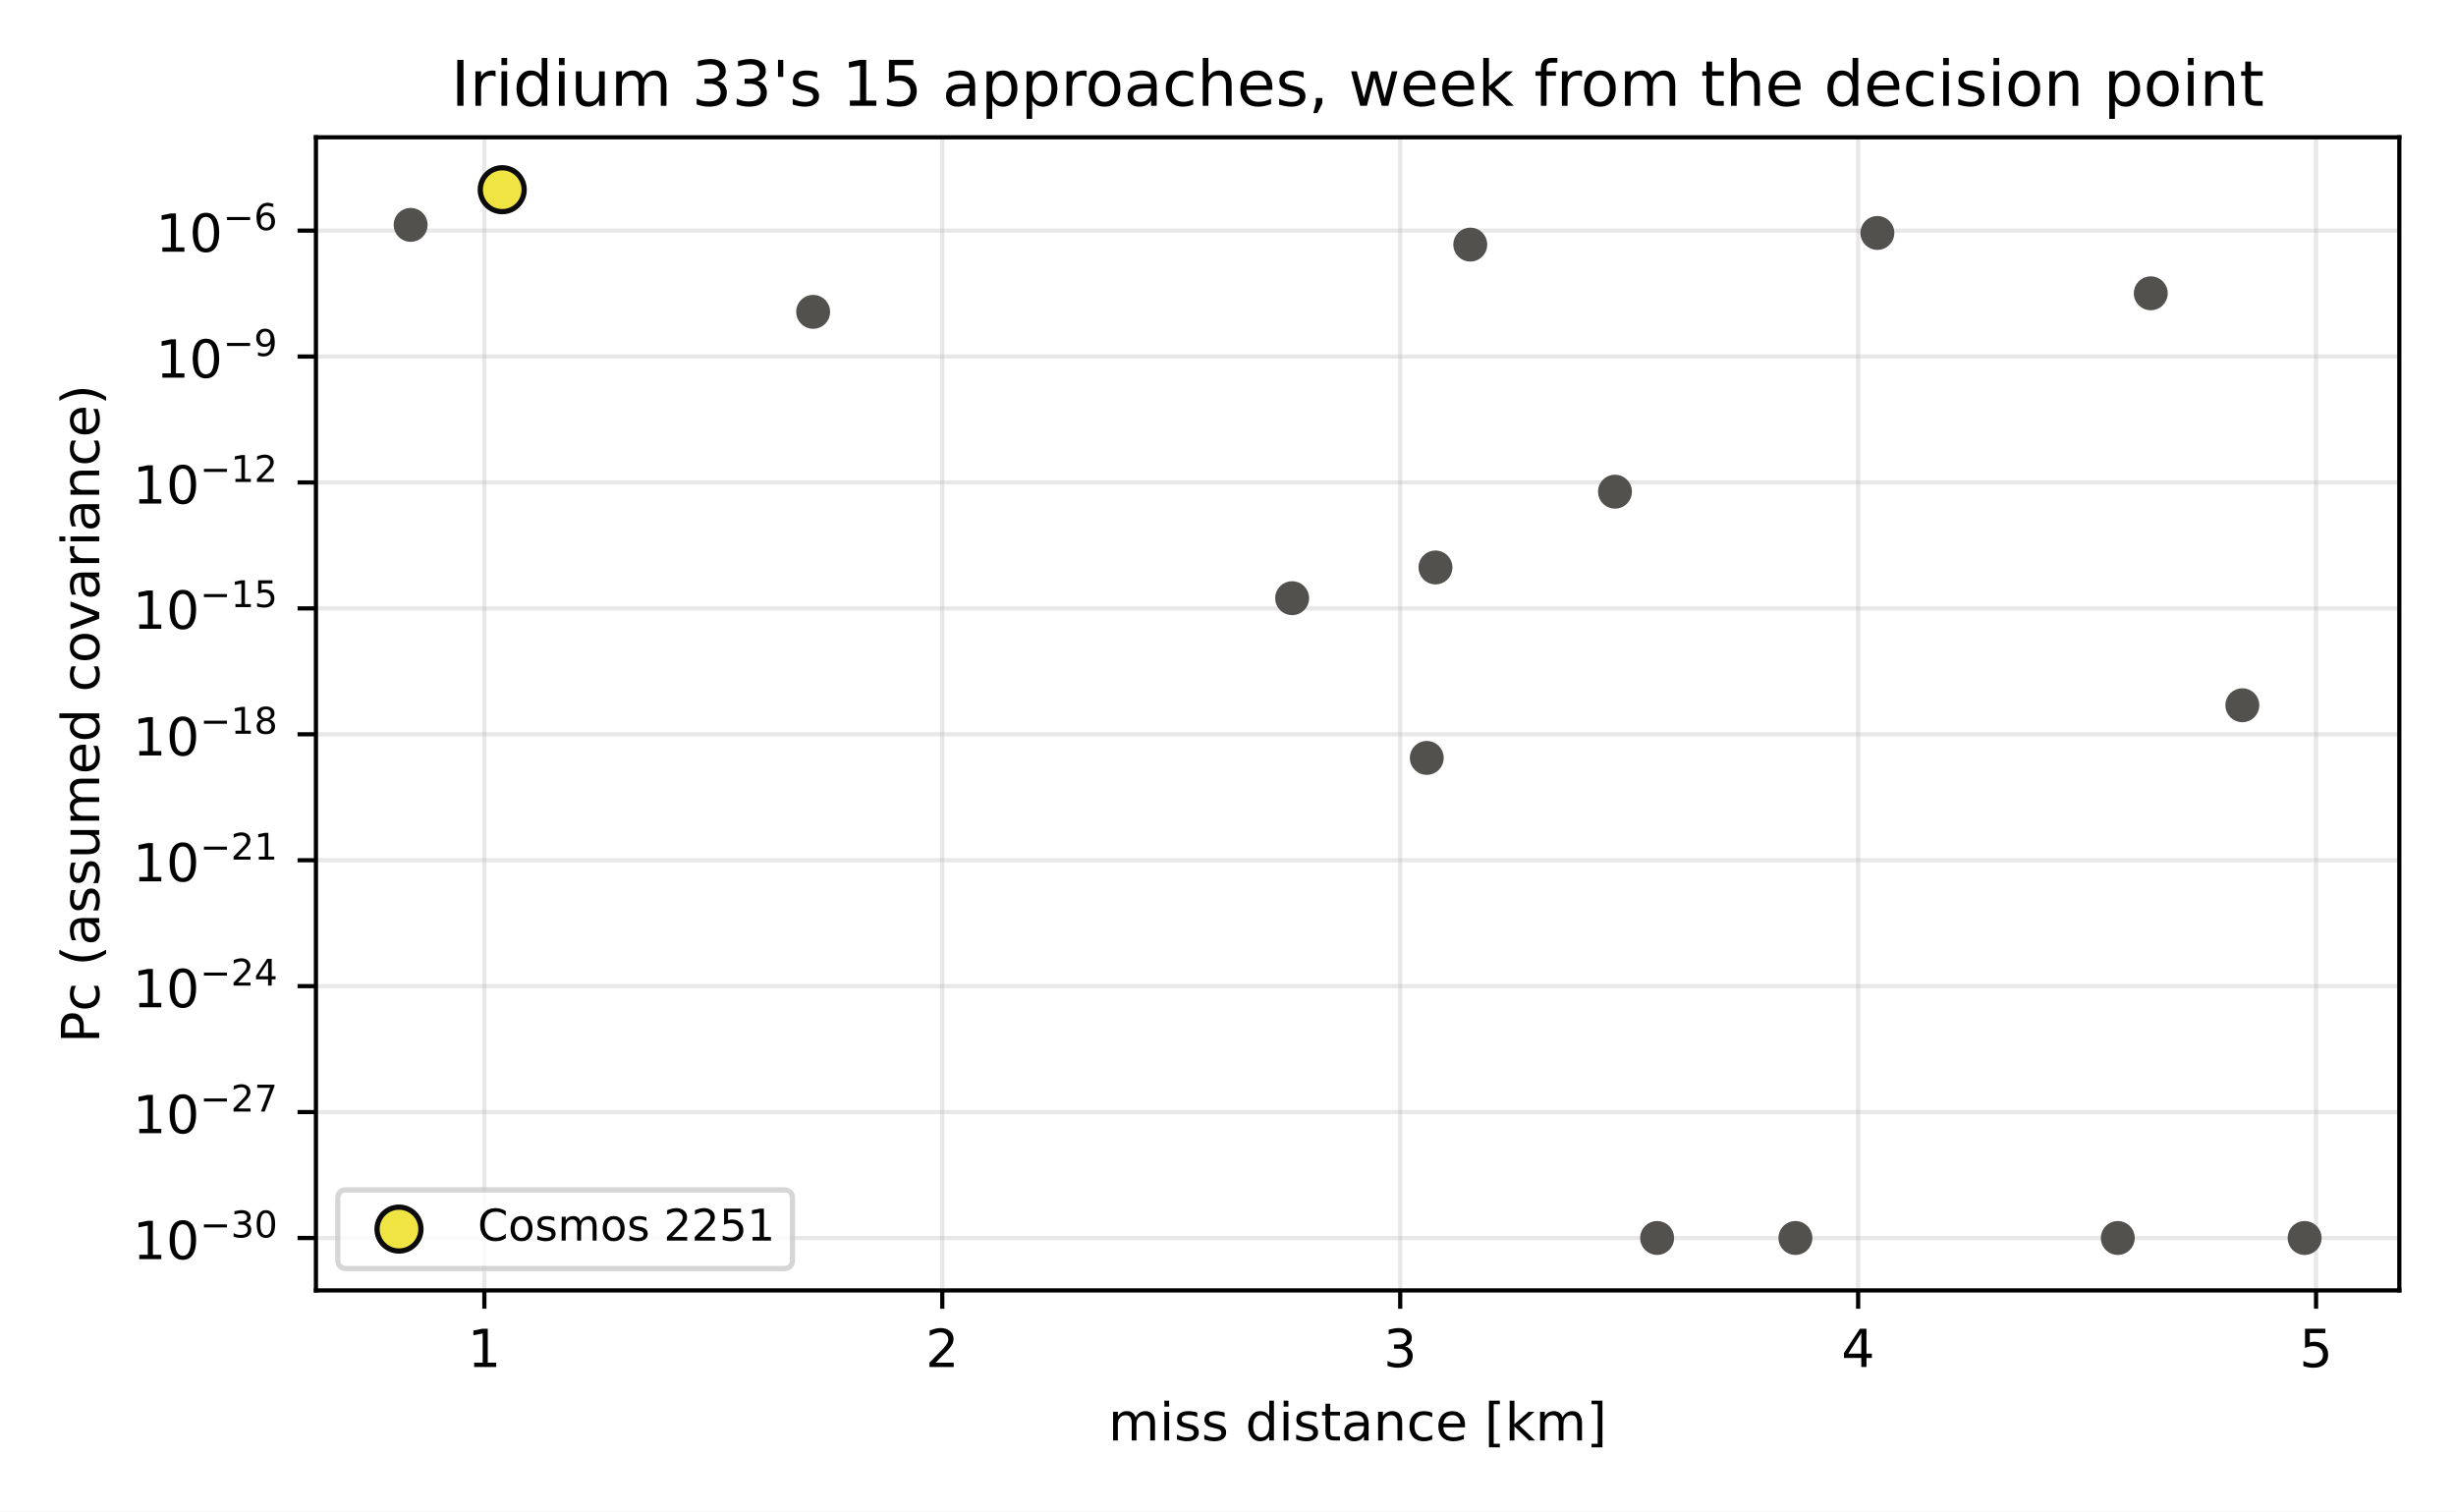
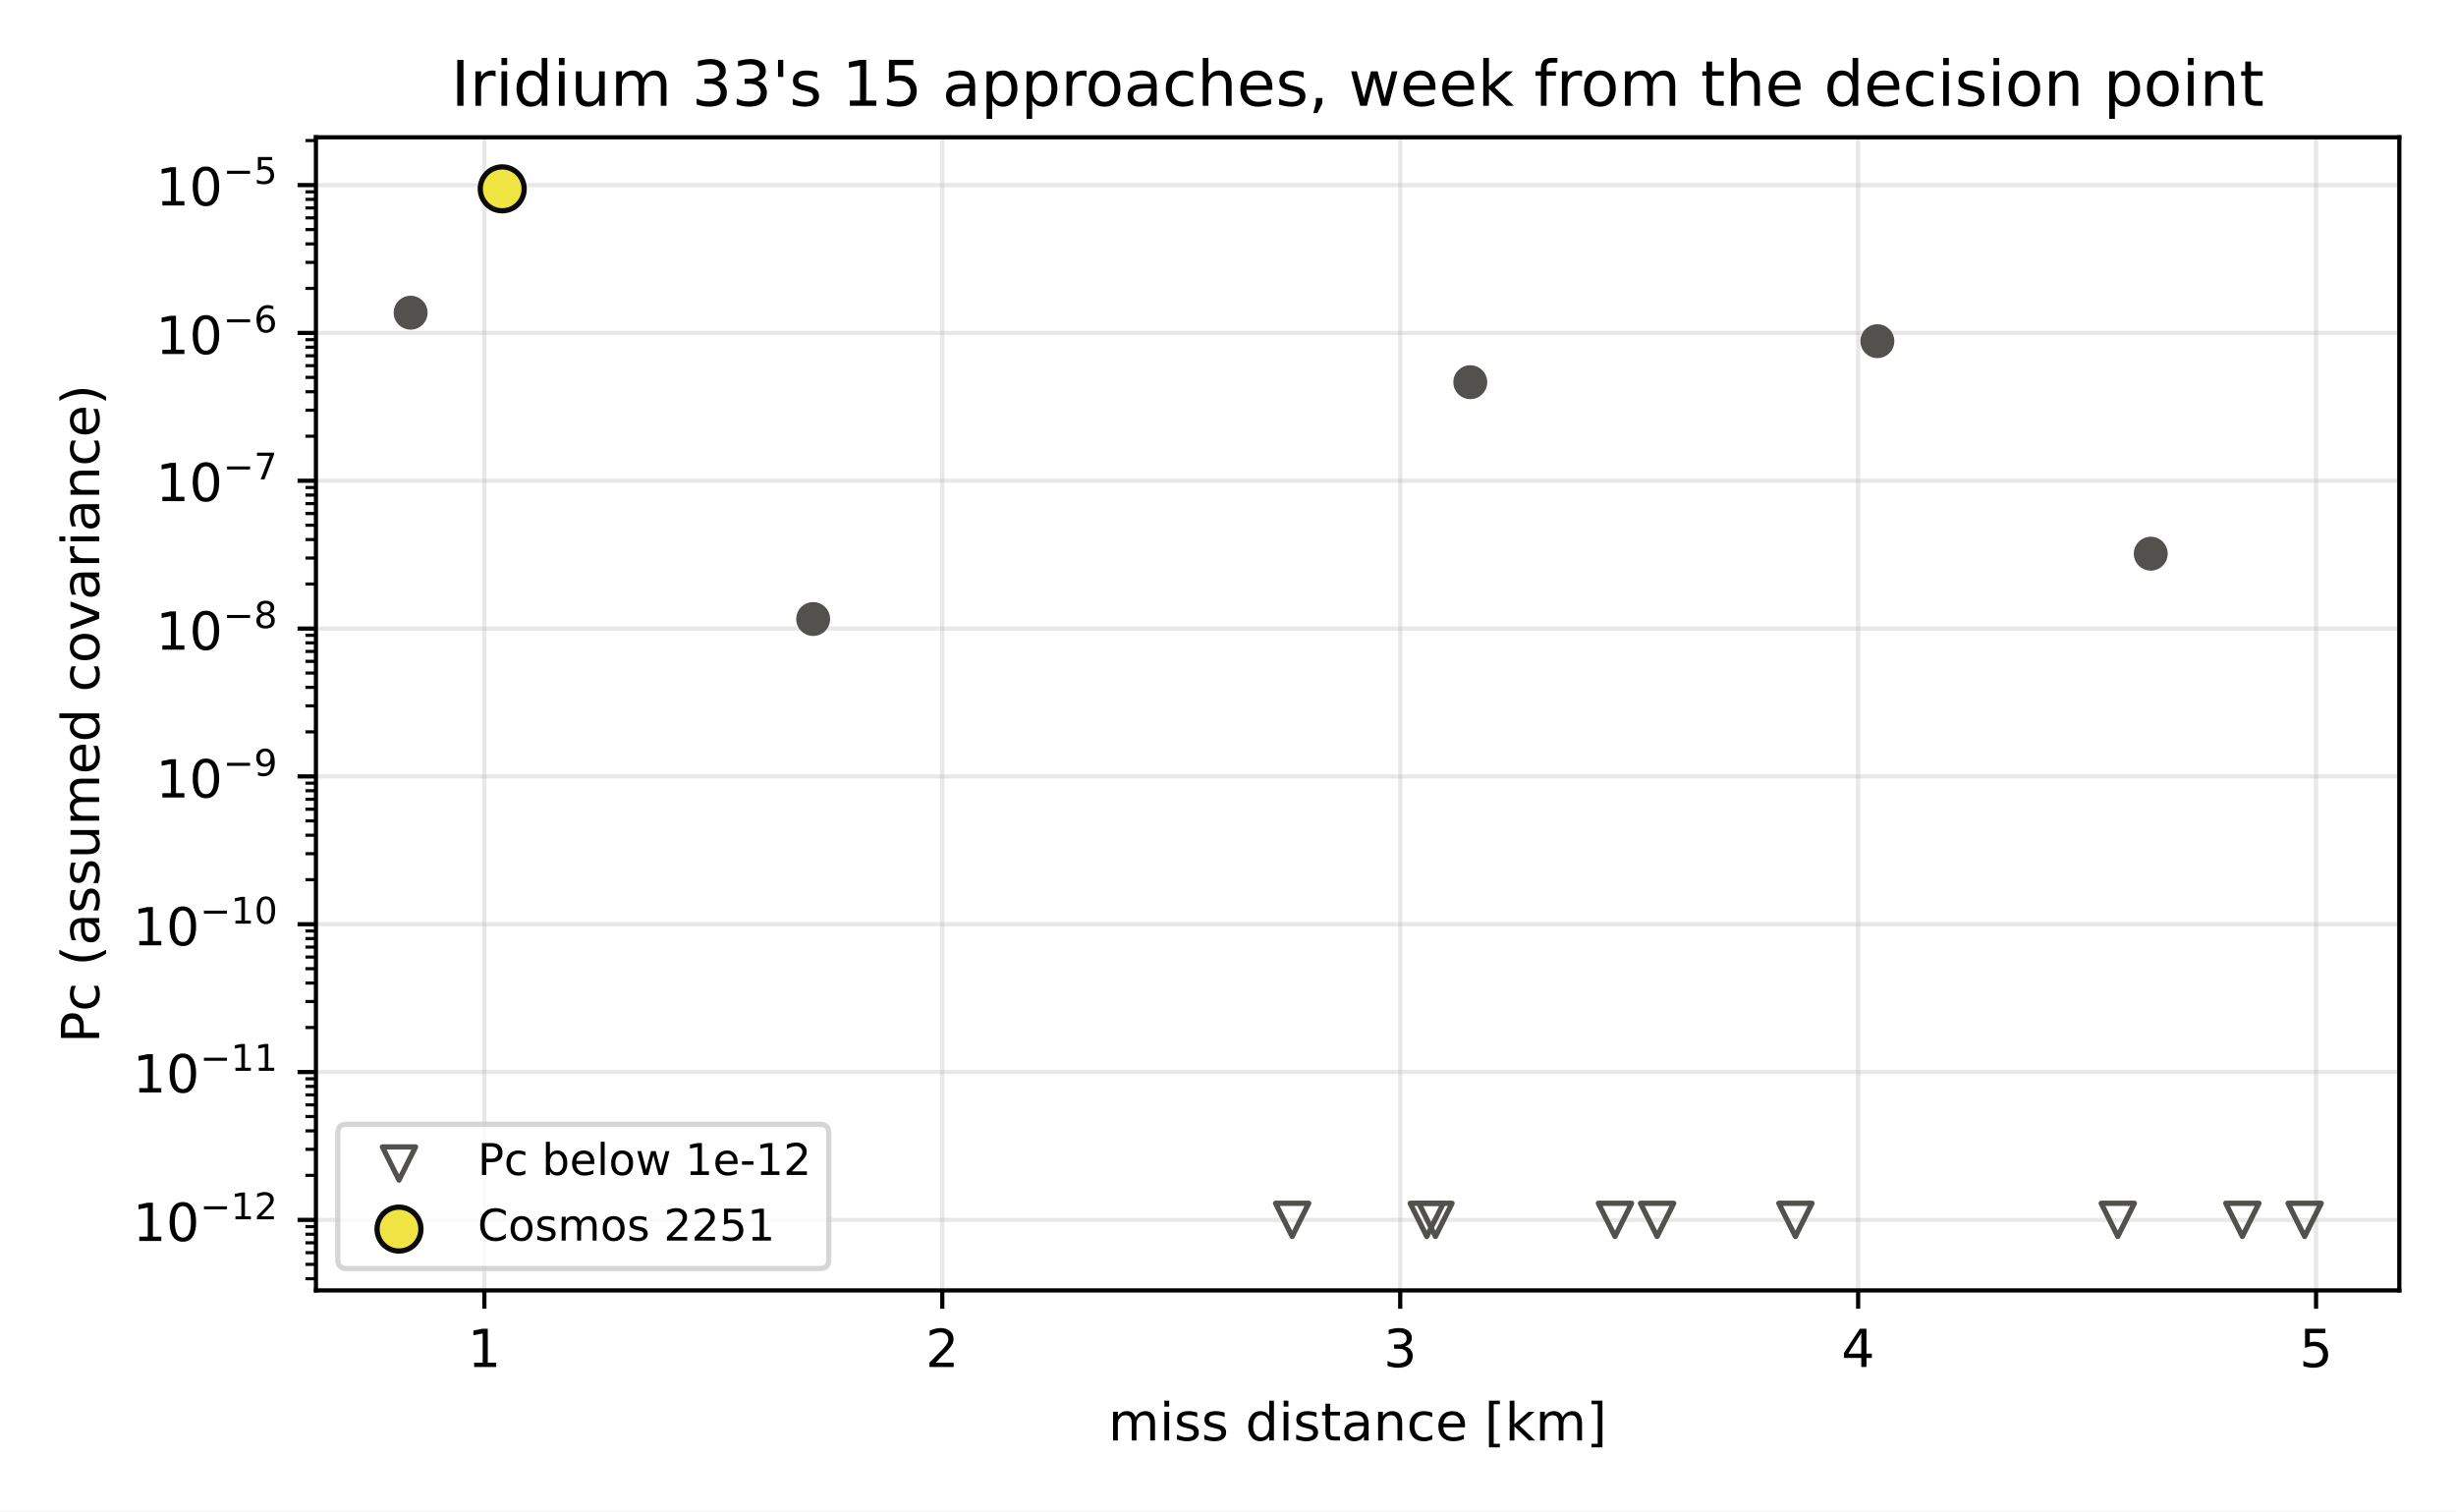
<svg xmlns="http://www.w3.org/2000/svg" xmlns:xlink="http://www.w3.org/1999/xlink" width="468pt" height="288pt" viewBox="0 0 468 288" version="1.1">
  <defs>
    <style type="text/css">*{stroke-linejoin: round; stroke-linecap: butt}</style>
  </defs>
  <g id="figure_1">
    <g id="patch_1">
      <path d="M 0 288  L 468 288  L 468 0  L 0 0  z " style="fill: #ffffff" />
    </g>
    <g id="axes_1">
      <g id="patch_2">
        <path d="M 60.202 245.878  L 457.2 245.878  L 457.2 26.16  L 60.202 26.16  z " style="fill: #ffffff" />
      </g>
      <g id="matplotlib.axis_1">
        <g id="xtick_1">
          <g id="line2d_1">
            <path d="M 92.297 245.878  L 92.297 26.16  " clip-path="url(#pacc70cb035)" style="fill: none; stroke: #b0b0b0; stroke-opacity: 0.3; stroke-width: 0.8; stroke-linecap: square" />
          </g>
          <g id="line2d_2">
            <defs>
              <path id="mb61244df8e" d="M 0 0  L 0 3.5  " style="stroke: #000000; stroke-width: 0.8" />
            </defs>
            <g>
              <use xlink:href="#mb61244df8e" x="92.297" y="245.878" style="stroke: #000000; stroke-width: 0.8" />
            </g>
          </g>
          <g id="text_1">
            <text style="font-size: 10px; font-family: 'DejaVu Sans', 'Bitstream Vera Sans', 'Computer Modern Sans Serif', 'Lucida Grande', 'Verdana', 'Geneva', 'Lucid', 'Arial', 'Helvetica', 'Avant Garde', sans-serif; text-anchor: middle" x="92.297" y="260.475" transform="rotate(-0 92.29654 260.4753)">1</text>
          </g>
        </g>
        <g id="xtick_2">
          <g id="line2d_3">
            <path d="M 179.556 245.878  L 179.556 26.16  " clip-path="url(#pacc70cb035)" style="fill: none; stroke: #b0b0b0; stroke-opacity: 0.3; stroke-width: 0.8; stroke-linecap: square" />
          </g>
          <g id="line2d_4">
            <g>
              <use xlink:href="#mb61244df8e" x="179.556" y="245.878" style="stroke: #000000; stroke-width: 0.8" />
            </g>
          </g>
          <g id="text_2">
            <text style="font-size: 10px; font-family: 'DejaVu Sans', 'Bitstream Vera Sans', 'Computer Modern Sans Serif', 'Lucida Grande', 'Verdana', 'Geneva', 'Lucid', 'Arial', 'Helvetica', 'Avant Garde', sans-serif; text-anchor: middle" x="179.556" y="260.475" transform="rotate(-0 179.5564 260.4753)">2</text>
          </g>
        </g>
        <g id="xtick_3">
          <g id="line2d_5">
            <path d="M 266.816 245.878  L 266.816 26.16  " clip-path="url(#pacc70cb035)" style="fill: none; stroke: #b0b0b0; stroke-opacity: 0.3; stroke-width: 0.8; stroke-linecap: square" />
          </g>
          <g id="line2d_6">
            <g>
              <use xlink:href="#mb61244df8e" x="266.816" y="245.878" style="stroke: #000000; stroke-width: 0.8" />
            </g>
          </g>
          <g id="text_3">
            <text style="font-size: 10px; font-family: 'DejaVu Sans', 'Bitstream Vera Sans', 'Computer Modern Sans Serif', 'Lucida Grande', 'Verdana', 'Geneva', 'Lucid', 'Arial', 'Helvetica', 'Avant Garde', sans-serif; text-anchor: middle" x="266.816" y="260.475" transform="rotate(-0 266.8163 260.4753)">3</text>
          </g>
        </g>
        <g id="xtick_4">
          <g id="line2d_7">
            <path d="M 354.076 245.878  L 354.076 26.16  " clip-path="url(#pacc70cb035)" style="fill: none; stroke: #b0b0b0; stroke-opacity: 0.3; stroke-width: 0.8; stroke-linecap: square" />
          </g>
          <g id="line2d_8">
            <g>
              <use xlink:href="#mb61244df8e" x="354.076" y="245.878" style="stroke: #000000; stroke-width: 0.8" />
            </g>
          </g>
          <g id="text_4">
            <text style="font-size: 10px; font-family: 'DejaVu Sans', 'Bitstream Vera Sans', 'Computer Modern Sans Serif', 'Lucida Grande', 'Verdana', 'Geneva', 'Lucid', 'Arial', 'Helvetica', 'Avant Garde', sans-serif; text-anchor: middle" x="354.076" y="260.475" transform="rotate(-0 354.0762 260.4753)">4</text>
          </g>
        </g>
        <g id="xtick_5">
          <g id="line2d_9">
            <path d="M 441.336 245.878  L 441.336 26.16  " clip-path="url(#pacc70cb035)" style="fill: none; stroke: #b0b0b0; stroke-opacity: 0.3; stroke-width: 0.8; stroke-linecap: square" />
          </g>
          <g id="line2d_10">
            <g>
              <use xlink:href="#mb61244df8e" x="441.336" y="245.878" style="stroke: #000000; stroke-width: 0.8" />
            </g>
          </g>
          <g id="text_5">
            <text style="font-size: 10px; font-family: 'DejaVu Sans', 'Bitstream Vera Sans', 'Computer Modern Sans Serif', 'Lucida Grande', 'Verdana', 'Geneva', 'Lucid', 'Arial', 'Helvetica', 'Avant Garde', sans-serif; text-anchor: middle" x="441.336" y="260.475" transform="rotate(-0 441.3361 260.4753)">5</text>
          </g>
        </g>
        <g id="text_6">
          <text style="font-size: 10px; font-family: 'DejaVu Sans', 'Bitstream Vera Sans', 'Computer Modern Sans Serif', 'Lucida Grande', 'Verdana', 'Geneva', 'Lucid', 'Arial', 'Helvetica', 'Avant Garde', sans-serif; text-anchor: middle" x="258.701" y="274.476" transform="rotate(-0 258.7012 274.4761)">miss distance [km]</text>
        </g>
      </g>
      <g id="matplotlib.axis_2">
        <g id="ytick_1">
          <g id="line2d_11">
-             <path d="M 60.202 235.89  L 457.2 235.89  " clip-path="url(#pacc70cb035)" style="fill: none; stroke: #b0b0b0; stroke-opacity: 0.3; stroke-width: 0.8; stroke-linecap: square" />
+             <path d="M 60.202 232.438  L 457.2 232.438  " clip-path="url(#pacc70cb035)" style="fill: none; stroke: #b0b0b0; stroke-opacity: 0.3; stroke-width: 0.8; stroke-linecap: square" />
          </g>
          <g id="line2d_12">
            <defs>
              <path id="m581bd21d73" d="M 0 0  L -3.5 0  " style="stroke: #000000; stroke-width: 0.8" />
            </defs>
            <g>
-               <use xlink:href="#m581bd21d73" x="60.202" y="235.89" style="stroke: #000000; stroke-width: 0.8" />
+               <use xlink:href="#m581bd21d73" x="60.202" y="232.438" style="stroke: #000000; stroke-width: 0.8" />
            </g>
          </g>
          <g id="text_7">
-             <g transform="translate(25.30234 240.5905)">
-               <text>
-                 <tspan x="0" y="-0.675" style="font-size: 10px; font-family: 'DejaVu Sans'">1</tspan>
-                 <tspan x="6.362" y="-0.675" style="font-size: 10px; font-family: 'DejaVu Sans'">0</tspan>
-                 <tspan x="12.82" y="-4.805" style="font-size: 7px; font-family: 'DejaVu Sans'">−</tspan>
-                 <tspan x="18.686" y="-4.805" style="font-size: 7px; font-family: 'DejaVu Sans'">3</tspan>
-                 <tspan x="23.139" y="-4.805" style="font-size: 7px; font-family: 'DejaVu Sans'">0</tspan>
-               </text>
-             </g>
-           </g>
-         </g>
-         <g id="ytick_2">
-           <g id="line2d_13">
-             <path d="M 60.202 211.897  L 457.2 211.897  " clip-path="url(#pacc70cb035)" style="fill: none; stroke: #b0b0b0; stroke-opacity: 0.3; stroke-width: 0.8; stroke-linecap: square" />
-           </g>
-           <g id="line2d_14">
-             <g>
-               <use xlink:href="#m581bd21d73" x="60.202" y="211.897" style="stroke: #000000; stroke-width: 0.8" />
-             </g>
-           </g>
-           <g id="text_8">
-             <g transform="translate(25.30234 216.5968)">
-               <text>
-                 <tspan x="0" y="-0.675" style="font-size: 10px; font-family: 'DejaVu Sans'">1</tspan>
-                 <tspan x="6.362" y="-0.675" style="font-size: 10px; font-family: 'DejaVu Sans'">0</tspan>
-                 <tspan x="12.82" y="-4.805" style="font-size: 7px; font-family: 'DejaVu Sans'">−</tspan>
-                 <tspan x="18.686" y="-4.805" style="font-size: 7px; font-family: 'DejaVu Sans'">2</tspan>
-                 <tspan x="23.139" y="-4.805" style="font-size: 7px; font-family: 'DejaVu Sans'">7</tspan>
-               </text>
-             </g>
-           </g>
-         </g>
-         <g id="ytick_3">
-           <g id="line2d_15">
-             <path d="M 60.202 187.903  L 457.2 187.903  " clip-path="url(#pacc70cb035)" style="fill: none; stroke: #b0b0b0; stroke-opacity: 0.3; stroke-width: 0.8; stroke-linecap: square" />
-           </g>
-           <g id="line2d_16">
-             <g>
-               <use xlink:href="#m581bd21d73" x="60.202" y="187.903" style="stroke: #000000; stroke-width: 0.8" />
-             </g>
-           </g>
-           <g id="text_9">
-             <g transform="translate(25.30234 192.6032)">
-               <text>
-                 <tspan x="0" y="-0.675" style="font-size: 10px; font-family: 'DejaVu Sans'">1</tspan>
-                 <tspan x="6.362" y="-0.675" style="font-size: 10px; font-family: 'DejaVu Sans'">0</tspan>
-                 <tspan x="12.82" y="-4.805" style="font-size: 7px; font-family: 'DejaVu Sans'">−</tspan>
-                 <tspan x="18.686" y="-4.805" style="font-size: 7px; font-family: 'DejaVu Sans'">2</tspan>
-                 <tspan x="23.139" y="-4.805" style="font-size: 7px; font-family: 'DejaVu Sans'">4</tspan>
-               </text>
-             </g>
-           </g>
-         </g>
-         <g id="ytick_4">
-           <g id="line2d_17">
-             <path d="M 60.202 163.91  L 457.2 163.91  " clip-path="url(#pacc70cb035)" style="fill: none; stroke: #b0b0b0; stroke-opacity: 0.3; stroke-width: 0.8; stroke-linecap: square" />
-           </g>
-           <g id="line2d_18">
-             <g>
-               <use xlink:href="#m581bd21d73" x="60.202" y="163.91" style="stroke: #000000; stroke-width: 0.8" />
-             </g>
-           </g>
-           <g id="text_10">
-             <g transform="translate(25.30234 168.6095)">
-               <text>
-                 <tspan x="0" y="-0.675" style="font-size: 10px; font-family: 'DejaVu Sans'">1</tspan>
-                 <tspan x="6.362" y="-0.675" style="font-size: 10px; font-family: 'DejaVu Sans'">0</tspan>
-                 <tspan x="12.82" y="-4.805" style="font-size: 7px; font-family: 'DejaVu Sans'">−</tspan>
-                 <tspan x="18.686" y="-4.805" style="font-size: 7px; font-family: 'DejaVu Sans'">2</tspan>
-                 <tspan x="23.139" y="-4.805" style="font-size: 7px; font-family: 'DejaVu Sans'">1</tspan>
-               </text>
-             </g>
-           </g>
-         </g>
-         <g id="ytick_5">
-           <g id="line2d_19">
-             <path d="M 60.202 139.916  L 457.2 139.916  " clip-path="url(#pacc70cb035)" style="fill: none; stroke: #b0b0b0; stroke-opacity: 0.3; stroke-width: 0.8; stroke-linecap: square" />
-           </g>
-           <g id="line2d_20">
-             <g>
-               <use xlink:href="#m581bd21d73" x="60.202" y="139.916" style="stroke: #000000; stroke-width: 0.8" />
-             </g>
-           </g>
-           <g id="text_11">
-             <g transform="translate(25.30234 144.6158)">
-               <text>
-                 <tspan x="0" y="-0.675" style="font-size: 10px; font-family: 'DejaVu Sans'">1</tspan>
-                 <tspan x="6.362" y="-0.675" style="font-size: 10px; font-family: 'DejaVu Sans'">0</tspan>
-                 <tspan x="12.82" y="-4.805" style="font-size: 7px; font-family: 'DejaVu Sans'">−</tspan>
-                 <tspan x="18.686" y="-4.805" style="font-size: 7px; font-family: 'DejaVu Sans'">1</tspan>
-                 <tspan x="23.139" y="-4.805" style="font-size: 7px; font-family: 'DejaVu Sans'">8</tspan>
-               </text>
-             </g>
-           </g>
-         </g>
-         <g id="ytick_6">
-           <g id="line2d_21">
-             <path d="M 60.202 115.922  L 457.2 115.922  " clip-path="url(#pacc70cb035)" style="fill: none; stroke: #b0b0b0; stroke-opacity: 0.3; stroke-width: 0.8; stroke-linecap: square" />
-           </g>
-           <g id="line2d_22">
-             <g>
-               <use xlink:href="#m581bd21d73" x="60.202" y="115.922" style="stroke: #000000; stroke-width: 0.8" />
-             </g>
-           </g>
-           <g id="text_12">
-             <g transform="translate(25.30234 120.5722)">
-               <text>
-                 <tspan x="0" y="-0.762" style="font-size: 10px; font-family: 'DejaVu Sans'">1</tspan>
-                 <tspan x="6.362" y="-0.762" style="font-size: 10px; font-family: 'DejaVu Sans'">0</tspan>
-                 <tspan x="12.82" y="-4.892" style="font-size: 7px; font-family: 'DejaVu Sans'">−</tspan>
-                 <tspan x="18.686" y="-4.892" style="font-size: 7px; font-family: 'DejaVu Sans'">1</tspan>
-                 <tspan x="23.139" y="-4.892" style="font-size: 7px; font-family: 'DejaVu Sans'">5</tspan>
-               </text>
-             </g>
-           </g>
-         </g>
-         <g id="ytick_7">
-           <g id="line2d_23">
-             <path d="M 60.202 91.929  L 457.2 91.929  " clip-path="url(#pacc70cb035)" style="fill: none; stroke: #b0b0b0; stroke-opacity: 0.3; stroke-width: 0.8; stroke-linecap: square" />
-           </g>
-           <g id="line2d_24">
-             <g>
-               <use xlink:href="#m581bd21d73" x="60.202" y="91.929" style="stroke: #000000; stroke-width: 0.8" />
-             </g>
-           </g>
-           <g id="text_13">
-             <g transform="translate(25.30234 96.62852)">
+             <g transform="translate(25.30234 237.1383)">
              <text>
                <tspan x="0" y="-0.675" style="font-size: 10px; font-family: 'DejaVu Sans'">1</tspan>
                <tspan x="6.362" y="-0.675" style="font-size: 10px; font-family: 'DejaVu Sans'">0</tspan>
                <tspan x="12.82" y="-4.805" style="font-size: 7px; font-family: 'DejaVu Sans'">−</tspan>
                <tspan x="18.686" y="-4.805" style="font-size: 7px; font-family: 'DejaVu Sans'">1</tspan>
                <tspan x="23.139" y="-4.805" style="font-size: 7px; font-family: 'DejaVu Sans'">2</tspan>
              </text>
            </g>
          </g>
        </g>
-         <g id="ytick_8">
-           <g id="line2d_25">
-             <path d="M 60.202 67.935  L 457.2 67.935  " clip-path="url(#pacc70cb035)" style="fill: none; stroke: #b0b0b0; stroke-opacity: 0.3; stroke-width: 0.8; stroke-linecap: square" />
-           </g>
-           <g id="line2d_26">
-             <g>
-               <use xlink:href="#m581bd21d73" x="60.202" y="67.935" style="stroke: #000000; stroke-width: 0.8" />
-             </g>
-           </g>
-           <g id="text_14">
-             <g transform="translate(29.70234 72.63486)">
+         <g id="ytick_2">
+           <g id="line2d_13">
+             <path d="M 60.202 204.271  L 457.2 204.271  " clip-path="url(#pacc70cb035)" style="fill: none; stroke: #b0b0b0; stroke-opacity: 0.3; stroke-width: 0.8; stroke-linecap: square" />
+           </g>
+           <g id="line2d_14">
+             <g>
+               <use xlink:href="#m581bd21d73" x="60.202" y="204.271" style="stroke: #000000; stroke-width: 0.8" />
+             </g>
+           </g>
+           <g id="text_8">
+             <g transform="translate(25.30234 208.9206)">
+               <text>
+                 <tspan x="0" y="-0.762" style="font-size: 10px; font-family: 'DejaVu Sans'">1</tspan>
+                 <tspan x="6.362" y="-0.762" style="font-size: 10px; font-family: 'DejaVu Sans'">0</tspan>
+                 <tspan x="12.82" y="-4.892" style="font-size: 7px; font-family: 'DejaVu Sans'">−</tspan>
+                 <tspan x="18.686" y="-4.892" style="font-size: 7px; font-family: 'DejaVu Sans'">1</tspan>
+                 <tspan x="23.139" y="-4.892" style="font-size: 7px; font-family: 'DejaVu Sans'">1</tspan>
+               </text>
+             </g>
+           </g>
+         </g>
+         <g id="ytick_3">
+           <g id="line2d_15">
+             <path d="M 60.202 176.103  L 457.2 176.103  " clip-path="url(#pacc70cb035)" style="fill: none; stroke: #b0b0b0; stroke-opacity: 0.3; stroke-width: 0.8; stroke-linecap: square" />
+           </g>
+           <g id="line2d_16">
+             <g>
+               <use xlink:href="#m581bd21d73" x="60.202" y="176.103" style="stroke: #000000; stroke-width: 0.8" />
+             </g>
+           </g>
+           <g id="text_9">
+             <g transform="translate(25.30234 180.803)">
+               <text>
+                 <tspan x="0" y="-0.675" style="font-size: 10px; font-family: 'DejaVu Sans'">1</tspan>
+                 <tspan x="6.362" y="-0.675" style="font-size: 10px; font-family: 'DejaVu Sans'">0</tspan>
+                 <tspan x="12.82" y="-4.805" style="font-size: 7px; font-family: 'DejaVu Sans'">−</tspan>
+                 <tspan x="18.686" y="-4.805" style="font-size: 7px; font-family: 'DejaVu Sans'">1</tspan>
+                 <tspan x="23.139" y="-4.805" style="font-size: 7px; font-family: 'DejaVu Sans'">0</tspan>
+               </text>
+             </g>
+           </g>
+         </g>
+         <g id="ytick_4">
+           <g id="line2d_17">
+             <path d="M 60.202 147.935  L 457.2 147.935  " clip-path="url(#pacc70cb035)" style="fill: none; stroke: #b0b0b0; stroke-opacity: 0.3; stroke-width: 0.8; stroke-linecap: square" />
+           </g>
+           <g id="line2d_18">
+             <g>
+               <use xlink:href="#m581bd21d73" x="60.202" y="147.935" style="stroke: #000000; stroke-width: 0.8" />
+             </g>
+           </g>
+           <g id="text_10">
+             <g transform="translate(29.70234 152.6354)">
              <text>
                <tspan x="0" y="-0.675" style="font-size: 10px; font-family: 'DejaVu Sans'">1</tspan>
                <tspan x="6.362" y="-0.675" style="font-size: 10px; font-family: 'DejaVu Sans'">0</tspan>
                <tspan x="12.82" y="-4.805" style="font-size: 7px; font-family: 'DejaVu Sans'">−</tspan>
                <tspan x="18.686" y="-4.805" style="font-size: 7px; font-family: 'DejaVu Sans'">9</tspan>
              </text>
            </g>
          </g>
        </g>
-         <g id="ytick_9">
-           <g id="line2d_27">
-             <path d="M 60.202 43.941  L 457.2 43.941  " clip-path="url(#pacc70cb035)" style="fill: none; stroke: #b0b0b0; stroke-opacity: 0.3; stroke-width: 0.8; stroke-linecap: square" />
-           </g>
-           <g id="line2d_28">
-             <g>
-               <use xlink:href="#m581bd21d73" x="60.202" y="43.941" style="stroke: #000000; stroke-width: 0.8" />
-             </g>
-           </g>
-           <g id="text_15">
-             <g transform="translate(29.70234 48.6412)">
+         <g id="ytick_5">
+           <g id="line2d_19">
+             <path d="M 60.202 119.768  L 457.2 119.768  " clip-path="url(#pacc70cb035)" style="fill: none; stroke: #b0b0b0; stroke-opacity: 0.3; stroke-width: 0.8; stroke-linecap: square" />
+           </g>
+           <g id="line2d_20">
+             <g>
+               <use xlink:href="#m581bd21d73" x="60.202" y="119.768" style="stroke: #000000; stroke-width: 0.8" />
+             </g>
+           </g>
+           <g id="text_11">
+             <g transform="translate(29.70234 124.4677)">
+               <text>
+                 <tspan x="0" y="-0.675" style="font-size: 10px; font-family: 'DejaVu Sans'">1</tspan>
+                 <tspan x="6.362" y="-0.675" style="font-size: 10px; font-family: 'DejaVu Sans'">0</tspan>
+                 <tspan x="12.82" y="-4.805" style="font-size: 7px; font-family: 'DejaVu Sans'">−</tspan>
+                 <tspan x="18.686" y="-4.805" style="font-size: 7px; font-family: 'DejaVu Sans'">8</tspan>
+               </text>
+             </g>
+           </g>
+         </g>
+         <g id="ytick_6">
+           <g id="line2d_21">
+             <path d="M 60.202 91.6  L 457.2 91.6  " clip-path="url(#pacc70cb035)" style="fill: none; stroke: #b0b0b0; stroke-opacity: 0.3; stroke-width: 0.8; stroke-linecap: square" />
+           </g>
+           <g id="line2d_22">
+             <g>
+               <use xlink:href="#m581bd21d73" x="60.202" y="91.6" style="stroke: #000000; stroke-width: 0.8" />
+             </g>
+           </g>
+           <g id="text_12">
+             <g transform="translate(29.70234 96.2501)">
+               <text>
+                 <tspan x="0" y="-0.762" style="font-size: 10px; font-family: 'DejaVu Sans'">1</tspan>
+                 <tspan x="6.362" y="-0.762" style="font-size: 10px; font-family: 'DejaVu Sans'">0</tspan>
+                 <tspan x="12.82" y="-4.892" style="font-size: 7px; font-family: 'DejaVu Sans'">−</tspan>
+                 <tspan x="18.686" y="-4.892" style="font-size: 7px; font-family: 'DejaVu Sans'">7</tspan>
+               </text>
+             </g>
+           </g>
+         </g>
+         <g id="ytick_7">
+           <g id="line2d_23">
+             <path d="M 60.202 63.432  L 457.2 63.432  " clip-path="url(#pacc70cb035)" style="fill: none; stroke: #b0b0b0; stroke-opacity: 0.3; stroke-width: 0.8; stroke-linecap: square" />
+           </g>
+           <g id="line2d_24">
+             <g>
+               <use xlink:href="#m581bd21d73" x="60.202" y="63.432" style="stroke: #000000; stroke-width: 0.8" />
+             </g>
+           </g>
+           <g id="text_13">
+             <g transform="translate(29.70234 68.13246)">
              <text>
                <tspan x="0" y="-0.675" style="font-size: 10px; font-family: 'DejaVu Sans'">1</tspan>
                <tspan x="6.362" y="-0.675" style="font-size: 10px; font-family: 'DejaVu Sans'">0</tspan>
                <tspan x="12.82" y="-4.805" style="font-size: 7px; font-family: 'DejaVu Sans'">−</tspan>
                <tspan x="18.686" y="-4.805" style="font-size: 7px; font-family: 'DejaVu Sans'">6</tspan>
              </text>
            </g>
          </g>
        </g>
-         <g id="text_16">
+         <g id="ytick_8">
+           <g id="line2d_25">
+             <path d="M 60.202 35.265  L 457.2 35.265  " clip-path="url(#pacc70cb035)" style="fill: none; stroke: #b0b0b0; stroke-opacity: 0.3; stroke-width: 0.8; stroke-linecap: square" />
+           </g>
+           <g id="line2d_26">
+             <g>
+               <use xlink:href="#m581bd21d73" x="60.202" y="35.265" style="stroke: #000000; stroke-width: 0.8" />
+             </g>
+           </g>
+           <g id="text_14">
+             <g transform="translate(29.70234 39.91483)">
+               <text>
+                 <tspan x="0" y="-0.762" style="font-size: 10px; font-family: 'DejaVu Sans'">1</tspan>
+                 <tspan x="6.362" y="-0.762" style="font-size: 10px; font-family: 'DejaVu Sans'">0</tspan>
+                 <tspan x="12.82" y="-4.892" style="font-size: 7px; font-family: 'DejaVu Sans'">−</tspan>
+                 <tspan x="18.686" y="-4.892" style="font-size: 7px; font-family: 'DejaVu Sans'">5</tspan>
+               </text>
+             </g>
+           </g>
+         </g>
+         <g id="ytick_9">
+           <g id="line2d_27">
+             <defs>
+               <path id="m487f15cbb2" d="M 0 0  L -2 0  " style="stroke: #000000; stroke-width: 0.6" />
+             </defs>
+             <g>
+               <use xlink:href="#m487f15cbb2" x="60.202" y="243.647" style="stroke: #000000; stroke-width: 0.6" />
+             </g>
+           </g>
+         </g>
+         <g id="ytick_10">
+           <g id="line2d_28">
+             <g>
+               <use xlink:href="#m487f15cbb2" x="60.202" y="240.918" style="stroke: #000000; stroke-width: 0.6" />
+             </g>
+           </g>
+         </g>
+         <g id="ytick_11">
+           <g id="line2d_29">
+             <g>
+               <use xlink:href="#m487f15cbb2" x="60.202" y="238.687" style="stroke: #000000; stroke-width: 0.6" />
+             </g>
+           </g>
+         </g>
+         <g id="ytick_12">
+           <g id="line2d_30">
+             <g>
+               <use xlink:href="#m487f15cbb2" x="60.202" y="236.802" style="stroke: #000000; stroke-width: 0.6" />
+             </g>
+           </g>
+         </g>
+         <g id="ytick_13">
+           <g id="line2d_31">
+             <g>
+               <use xlink:href="#m487f15cbb2" x="60.202" y="235.168" style="stroke: #000000; stroke-width: 0.6" />
+             </g>
+           </g>
+         </g>
+         <g id="ytick_14">
+           <g id="line2d_32">
+             <g>
+               <use xlink:href="#m487f15cbb2" x="60.202" y="233.727" style="stroke: #000000; stroke-width: 0.6" />
+             </g>
+           </g>
+         </g>
+         <g id="ytick_15">
+           <g id="line2d_33">
+             <g>
+               <use xlink:href="#m487f15cbb2" x="60.202" y="223.959" style="stroke: #000000; stroke-width: 0.6" />
+             </g>
+           </g>
+         </g>
+         <g id="ytick_16">
+           <g id="line2d_34">
+             <g>
+               <use xlink:href="#m487f15cbb2" x="60.202" y="218.999" style="stroke: #000000; stroke-width: 0.6" />
+             </g>
+           </g>
+         </g>
+         <g id="ytick_17">
+           <g id="line2d_35">
+             <g>
+               <use xlink:href="#m487f15cbb2" x="60.202" y="215.48" style="stroke: #000000; stroke-width: 0.6" />
+             </g>
+           </g>
+         </g>
+         <g id="ytick_18">
+           <g id="line2d_36">
+             <g>
+               <use xlink:href="#m487f15cbb2" x="60.202" y="212.75" style="stroke: #000000; stroke-width: 0.6" />
+             </g>
+           </g>
+         </g>
+         <g id="ytick_19">
+           <g id="line2d_37">
+             <g>
+               <use xlink:href="#m487f15cbb2" x="60.202" y="210.52" style="stroke: #000000; stroke-width: 0.6" />
+             </g>
+           </g>
+         </g>
+         <g id="ytick_20">
+           <g id="line2d_38">
+             <g>
+               <use xlink:href="#m487f15cbb2" x="60.202" y="208.634" style="stroke: #000000; stroke-width: 0.6" />
+             </g>
+           </g>
+         </g>
+         <g id="ytick_21">
+           <g id="line2d_39">
+             <g>
+               <use xlink:href="#m487f15cbb2" x="60.202" y="207" style="stroke: #000000; stroke-width: 0.6" />
+             </g>
+           </g>
+         </g>
+         <g id="ytick_22">
+           <g id="line2d_40">
+             <g>
+               <use xlink:href="#m487f15cbb2" x="60.202" y="205.56" style="stroke: #000000; stroke-width: 0.6" />
+             </g>
+           </g>
+         </g>
+         <g id="ytick_23">
+           <g id="line2d_41">
+             <g>
+               <use xlink:href="#m487f15cbb2" x="60.202" y="195.791" style="stroke: #000000; stroke-width: 0.6" />
+             </g>
+           </g>
+         </g>
+         <g id="ytick_24">
+           <g id="line2d_42">
+             <g>
+               <use xlink:href="#m487f15cbb2" x="60.202" y="190.831" style="stroke: #000000; stroke-width: 0.6" />
+             </g>
+           </g>
+         </g>
+         <g id="ytick_25">
+           <g id="line2d_43">
+             <g>
+               <use xlink:href="#m487f15cbb2" x="60.202" y="187.312" style="stroke: #000000; stroke-width: 0.6" />
+             </g>
+           </g>
+         </g>
+         <g id="ytick_26">
+           <g id="line2d_44">
+             <g>
+               <use xlink:href="#m487f15cbb2" x="60.202" y="184.582" style="stroke: #000000; stroke-width: 0.6" />
+             </g>
+           </g>
+         </g>
+         <g id="ytick_27">
+           <g id="line2d_45">
+             <g>
+               <use xlink:href="#m487f15cbb2" x="60.202" y="182.352" style="stroke: #000000; stroke-width: 0.6" />
+             </g>
+           </g>
+         </g>
+         <g id="ytick_28">
+           <g id="line2d_46">
+             <g>
+               <use xlink:href="#m487f15cbb2" x="60.202" y="180.466" style="stroke: #000000; stroke-width: 0.6" />
+             </g>
+           </g>
+         </g>
+         <g id="ytick_29">
+           <g id="line2d_47">
+             <g>
+               <use xlink:href="#m487f15cbb2" x="60.202" y="178.833" style="stroke: #000000; stroke-width: 0.6" />
+             </g>
+           </g>
+         </g>
+         <g id="ytick_30">
+           <g id="line2d_48">
+             <g>
+               <use xlink:href="#m487f15cbb2" x="60.202" y="177.392" style="stroke: #000000; stroke-width: 0.6" />
+             </g>
+           </g>
+         </g>
+         <g id="ytick_31">
+           <g id="line2d_49">
+             <g>
+               <use xlink:href="#m487f15cbb2" x="60.202" y="167.624" style="stroke: #000000; stroke-width: 0.6" />
+             </g>
+           </g>
+         </g>
+         <g id="ytick_32">
+           <g id="line2d_50">
+             <g>
+               <use xlink:href="#m487f15cbb2" x="60.202" y="162.664" style="stroke: #000000; stroke-width: 0.6" />
+             </g>
+           </g>
+         </g>
+         <g id="ytick_33">
+           <g id="line2d_51">
+             <g>
+               <use xlink:href="#m487f15cbb2" x="60.202" y="159.144" style="stroke: #000000; stroke-width: 0.6" />
+             </g>
+           </g>
+         </g>
+         <g id="ytick_34">
+           <g id="line2d_52">
+             <g>
+               <use xlink:href="#m487f15cbb2" x="60.202" y="156.415" style="stroke: #000000; stroke-width: 0.6" />
+             </g>
+           </g>
+         </g>
+         <g id="ytick_35">
+           <g id="line2d_53">
+             <g>
+               <use xlink:href="#m487f15cbb2" x="60.202" y="154.184" style="stroke: #000000; stroke-width: 0.6" />
+             </g>
+           </g>
+         </g>
+         <g id="ytick_36">
+           <g id="line2d_54">
+             <g>
+               <use xlink:href="#m487f15cbb2" x="60.202" y="152.299" style="stroke: #000000; stroke-width: 0.6" />
+             </g>
+           </g>
+         </g>
+         <g id="ytick_37">
+           <g id="line2d_55">
+             <g>
+               <use xlink:href="#m487f15cbb2" x="60.202" y="150.665" style="stroke: #000000; stroke-width: 0.6" />
+             </g>
+           </g>
+         </g>
+         <g id="ytick_38">
+           <g id="line2d_56">
+             <g>
+               <use xlink:href="#m487f15cbb2" x="60.202" y="149.224" style="stroke: #000000; stroke-width: 0.6" />
+             </g>
+           </g>
+         </g>
+         <g id="ytick_39">
+           <g id="line2d_57">
+             <g>
+               <use xlink:href="#m487f15cbb2" x="60.202" y="139.456" style="stroke: #000000; stroke-width: 0.6" />
+             </g>
+           </g>
+         </g>
+         <g id="ytick_40">
+           <g id="line2d_58">
+             <g>
+               <use xlink:href="#m487f15cbb2" x="60.202" y="134.496" style="stroke: #000000; stroke-width: 0.6" />
+             </g>
+           </g>
+         </g>
+         <g id="ytick_41">
+           <g id="line2d_59">
+             <g>
+               <use xlink:href="#m487f15cbb2" x="60.202" y="130.977" style="stroke: #000000; stroke-width: 0.6" />
+             </g>
+           </g>
+         </g>
+         <g id="ytick_42">
+           <g id="line2d_60">
+             <g>
+               <use xlink:href="#m487f15cbb2" x="60.202" y="128.247" style="stroke: #000000; stroke-width: 0.6" />
+             </g>
+           </g>
+         </g>
+         <g id="ytick_43">
+           <g id="line2d_61">
+             <g>
+               <use xlink:href="#m487f15cbb2" x="60.202" y="126.017" style="stroke: #000000; stroke-width: 0.6" />
+             </g>
+           </g>
+         </g>
+         <g id="ytick_44">
+           <g id="line2d_62">
+             <g>
+               <use xlink:href="#m487f15cbb2" x="60.202" y="124.131" style="stroke: #000000; stroke-width: 0.6" />
+             </g>
+           </g>
+         </g>
+         <g id="ytick_45">
+           <g id="line2d_63">
+             <g>
+               <use xlink:href="#m487f15cbb2" x="60.202" y="122.497" style="stroke: #000000; stroke-width: 0.6" />
+             </g>
+           </g>
+         </g>
+         <g id="ytick_46">
+           <g id="line2d_64">
+             <g>
+               <use xlink:href="#m487f15cbb2" x="60.202" y="121.057" style="stroke: #000000; stroke-width: 0.6" />
+             </g>
+           </g>
+         </g>
+         <g id="ytick_47">
+           <g id="line2d_65">
+             <g>
+               <use xlink:href="#m487f15cbb2" x="60.202" y="111.288" style="stroke: #000000; stroke-width: 0.6" />
+             </g>
+           </g>
+         </g>
+         <g id="ytick_48">
+           <g id="line2d_66">
+             <g>
+               <use xlink:href="#m487f15cbb2" x="60.202" y="106.328" style="stroke: #000000; stroke-width: 0.6" />
+             </g>
+           </g>
+         </g>
+         <g id="ytick_49">
+           <g id="line2d_67">
+             <g>
+               <use xlink:href="#m487f15cbb2" x="60.202" y="102.809" style="stroke: #000000; stroke-width: 0.6" />
+             </g>
+           </g>
+         </g>
+         <g id="ytick_50">
+           <g id="line2d_68">
+             <g>
+               <use xlink:href="#m487f15cbb2" x="60.202" y="100.079" style="stroke: #000000; stroke-width: 0.6" />
+             </g>
+           </g>
+         </g>
+         <g id="ytick_51">
+           <g id="line2d_69">
+             <g>
+               <use xlink:href="#m487f15cbb2" x="60.202" y="97.849" style="stroke: #000000; stroke-width: 0.6" />
+             </g>
+           </g>
+         </g>
+         <g id="ytick_52">
+           <g id="line2d_70">
+             <g>
+               <use xlink:href="#m487f15cbb2" x="60.202" y="95.963" style="stroke: #000000; stroke-width: 0.6" />
+             </g>
+           </g>
+         </g>
+         <g id="ytick_53">
+           <g id="line2d_71">
+             <g>
+               <use xlink:href="#m487f15cbb2" x="60.202" y="94.33" style="stroke: #000000; stroke-width: 0.6" />
+             </g>
+           </g>
+         </g>
+         <g id="ytick_54">
+           <g id="line2d_72">
+             <g>
+               <use xlink:href="#m487f15cbb2" x="60.202" y="92.889" style="stroke: #000000; stroke-width: 0.6" />
+             </g>
+           </g>
+         </g>
+         <g id="ytick_55">
+           <g id="line2d_73">
+             <g>
+               <use xlink:href="#m487f15cbb2" x="60.202" y="83.121" style="stroke: #000000; stroke-width: 0.6" />
+             </g>
+           </g>
+         </g>
+         <g id="ytick_56">
+           <g id="line2d_74">
+             <g>
+               <use xlink:href="#m487f15cbb2" x="60.202" y="78.161" style="stroke: #000000; stroke-width: 0.6" />
+             </g>
+           </g>
+         </g>
+         <g id="ytick_57">
+           <g id="line2d_75">
+             <g>
+               <use xlink:href="#m487f15cbb2" x="60.202" y="74.641" style="stroke: #000000; stroke-width: 0.6" />
+             </g>
+           </g>
+         </g>
+         <g id="ytick_58">
+           <g id="line2d_76">
+             <g>
+               <use xlink:href="#m487f15cbb2" x="60.202" y="71.912" style="stroke: #000000; stroke-width: 0.6" />
+             </g>
+           </g>
+         </g>
+         <g id="ytick_59">
+           <g id="line2d_77">
+             <g>
+               <use xlink:href="#m487f15cbb2" x="60.202" y="69.681" style="stroke: #000000; stroke-width: 0.6" />
+             </g>
+           </g>
+         </g>
+         <g id="ytick_60">
+           <g id="line2d_78">
+             <g>
+               <use xlink:href="#m487f15cbb2" x="60.202" y="67.796" style="stroke: #000000; stroke-width: 0.6" />
+             </g>
+           </g>
+         </g>
+         <g id="ytick_61">
+           <g id="line2d_79">
+             <g>
+               <use xlink:href="#m487f15cbb2" x="60.202" y="66.162" style="stroke: #000000; stroke-width: 0.6" />
+             </g>
+           </g>
+         </g>
+         <g id="ytick_62">
+           <g id="line2d_80">
+             <g>
+               <use xlink:href="#m487f15cbb2" x="60.202" y="64.721" style="stroke: #000000; stroke-width: 0.6" />
+             </g>
+           </g>
+         </g>
+         <g id="ytick_63">
+           <g id="line2d_81">
+             <g>
+               <use xlink:href="#m487f15cbb2" x="60.202" y="54.953" style="stroke: #000000; stroke-width: 0.6" />
+             </g>
+           </g>
+         </g>
+         <g id="ytick_64">
+           <g id="line2d_82">
+             <g>
+               <use xlink:href="#m487f15cbb2" x="60.202" y="49.993" style="stroke: #000000; stroke-width: 0.6" />
+             </g>
+           </g>
+         </g>
+         <g id="ytick_65">
+           <g id="line2d_83">
+             <g>
+               <use xlink:href="#m487f15cbb2" x="60.202" y="46.474" style="stroke: #000000; stroke-width: 0.6" />
+             </g>
+           </g>
+         </g>
+         <g id="ytick_66">
+           <g id="line2d_84">
+             <g>
+               <use xlink:href="#m487f15cbb2" x="60.202" y="43.744" style="stroke: #000000; stroke-width: 0.6" />
+             </g>
+           </g>
+         </g>
+         <g id="ytick_67">
+           <g id="line2d_85">
+             <g>
+               <use xlink:href="#m487f15cbb2" x="60.202" y="41.514" style="stroke: #000000; stroke-width: 0.6" />
+             </g>
+           </g>
+         </g>
+         <g id="ytick_68">
+           <g id="line2d_86">
+             <g>
+               <use xlink:href="#m487f15cbb2" x="60.202" y="39.628" style="stroke: #000000; stroke-width: 0.6" />
+             </g>
+           </g>
+         </g>
+         <g id="ytick_69">
+           <g id="line2d_87">
+             <g>
+               <use xlink:href="#m487f15cbb2" x="60.202" y="37.995" style="stroke: #000000; stroke-width: 0.6" />
+             </g>
+           </g>
+         </g>
+         <g id="ytick_70">
+           <g id="line2d_88">
+             <g>
+               <use xlink:href="#m487f15cbb2" x="60.202" y="36.554" style="stroke: #000000; stroke-width: 0.6" />
+             </g>
+           </g>
+         </g>
+         <g id="ytick_71">
+           <g id="line2d_89">
+             <g>
+               <use xlink:href="#m487f15cbb2" x="60.202" y="26.786" style="stroke: #000000; stroke-width: 0.6" />
+             </g>
+           </g>
+         </g>
+         <g id="text_15">
          <text style="font-size: 10px; font-family: 'DejaVu Sans', 'Bitstream Vera Sans', 'Computer Modern Sans Serif', 'Lucida Grande', 'Verdana', 'Geneva', 'Lucid', 'Arial', 'Helvetica', 'Avant Garde', sans-serif; text-anchor: middle" x="18.9" y="136.019" transform="rotate(-90 18.9 136.0188)">Pc (assumed covariance)</text>
        </g>
      </g>
      <g id="PathCollection_1">
        <defs>
          <path id="mf6a002f78d" d="M 0 2.739  C 0.726 2.739 1.423 2.45 1.936 1.936  C 2.45 1.423 2.739 0.726 2.739 0  C 2.739 -0.726 2.45 -1.423 1.936 -1.936  C 1.423 -2.45 0.726 -2.739 0 -2.739  C -0.726 -2.739 -1.423 -2.45 -1.936 -1.936  C -2.45 -1.423 -2.739 -0.726 -2.739 0  C -2.739 0.726 -2.45 1.423 -1.936 1.936  C -1.423 2.45 -0.726 2.739 0 2.739  z " style="stroke: #52514e" />
        </defs>
        <g clip-path="url(#pacc70cb035)">
-           <use xlink:href="#mf6a002f78d" x="78.248" y="42.848" style="fill: #52514e; stroke: #52514e" />
-           <use xlink:href="#mf6a002f78d" x="357.741" y="44.389" style="fill: #52514e; stroke: #52514e" />
-           <use xlink:href="#mf6a002f78d" x="280.167" y="46.608" style="fill: #52514e; stroke: #52514e" />
-           <use xlink:href="#mf6a002f78d" x="409.835" y="55.886" style="fill: #52514e; stroke: #52514e" />
-           <use xlink:href="#mf6a002f78d" x="154.949" y="59.421" style="fill: #52514e; stroke: #52514e" />
-           <use xlink:href="#mf6a002f78d" x="307.741" y="93.686" style="fill: #52514e; stroke: #52514e" />
-           <use xlink:href="#mf6a002f78d" x="273.535" y="108.124" style="fill: #52514e; stroke: #52514e" />
-           <use xlink:href="#mf6a002f78d" x="246.223" y="113.978" style="fill: #52514e; stroke: #52514e" />
-           <use xlink:href="#mf6a002f78d" x="427.287" y="134.382" style="fill: #52514e; stroke: #52514e" />
-           <use xlink:href="#mf6a002f78d" x="271.877" y="144.413" style="fill: #52514e; stroke: #52514e" />
-           <use xlink:href="#mf6a002f78d" x="315.769" y="235.89" style="fill: #52514e; stroke: #52514e" />
-           <use xlink:href="#mf6a002f78d" x="403.553" y="235.89" style="fill: #52514e; stroke: #52514e" />
-           <use xlink:href="#mf6a002f78d" x="342.122" y="235.89" style="fill: #52514e; stroke: #52514e" />
-           <use xlink:href="#mf6a002f78d" x="439.155" y="235.89" style="fill: #52514e; stroke: #52514e" />
-         </g>
+           <use xlink:href="#mf6a002f78d" x="78.248" y="59.581" style="fill: #52514e; stroke: #52514e" />
+           <use xlink:href="#mf6a002f78d" x="357.741" y="65.01" style="fill: #52514e; stroke: #52514e" />
+           <use xlink:href="#mf6a002f78d" x="280.167" y="72.826" style="fill: #52514e; stroke: #52514e" />
+           <use xlink:href="#mf6a002f78d" x="409.835" y="105.501" style="fill: #52514e; stroke: #52514e" />
+           <use xlink:href="#mf6a002f78d" x="154.949" y="117.952" style="fill: #52514e; stroke: #52514e" />
+         </g>
+       </g>
+       <g id="PathCollection_2">
+         <path d="M 307.741 235.601  L 310.904 229.276  L 304.579 229.276  L 307.741 235.601  z " clip-path="url(#pacc70cb035)" style="fill: none; stroke: #52514e" />
+         <path d="M 273.535 235.601  L 276.698 229.276  L 270.373 229.276  L 273.535 235.601  z " clip-path="url(#pacc70cb035)" style="fill: none; stroke: #52514e" />
+         <path d="M 246.223 235.601  L 249.385 229.276  L 243.061 229.276  L 246.223 235.601  z " clip-path="url(#pacc70cb035)" style="fill: none; stroke: #52514e" />
+         <path d="M 427.287 235.601  L 430.45 229.276  L 424.125 229.276  L 427.287 235.601  z " clip-path="url(#pacc70cb035)" style="fill: none; stroke: #52514e" />
+         <path d="M 271.877 235.601  L 275.04 229.276  L 268.715 229.276  L 271.877 235.601  z " clip-path="url(#pacc70cb035)" style="fill: none; stroke: #52514e" />
+         <path d="M 315.769 235.601  L 318.931 229.276  L 312.607 229.276  L 315.769 235.601  z " clip-path="url(#pacc70cb035)" style="fill: none; stroke: #52514e" />
+         <path d="M 403.553 235.601  L 406.715 229.276  L 400.39 229.276  L 403.553 235.601  z " clip-path="url(#pacc70cb035)" style="fill: none; stroke: #52514e" />
+         <path d="M 342.122 235.601  L 345.284 229.276  L 338.959 229.276  L 342.122 235.601  z " clip-path="url(#pacc70cb035)" style="fill: none; stroke: #52514e" />
+         <path d="M 439.155 235.601  L 442.317 229.276  L 435.992 229.276  L 439.155 235.601  z " clip-path="url(#pacc70cb035)" style="fill: none; stroke: #52514e" />
      </g>
      <g id="patch_3">
        <path d="M 60.202 245.878  L 60.202 26.16  " style="fill: none; stroke: #000000; stroke-width: 0.8; stroke-linejoin: miter; stroke-linecap: square" />
      </g>
      <g id="patch_4">
        <path d="M 457.2 245.878  L 457.2 26.16  " style="fill: none; stroke: #000000; stroke-width: 0.8; stroke-linejoin: miter; stroke-linecap: square" />
      </g>
      <g id="patch_5">
        <path d="M 60.202 245.878  L 457.2 245.878  " style="fill: none; stroke: #000000; stroke-width: 0.8; stroke-linejoin: miter; stroke-linecap: square" />
      </g>
      <g id="patch_6">
        <path d="M 60.202 26.16  L 457.2 26.16  " style="fill: none; stroke: #000000; stroke-width: 0.8; stroke-linejoin: miter; stroke-linecap: square" />
      </g>
-       <g id="PathCollection_2">
+       <g id="PathCollection_3">
        <defs>
          <path id="mb56ab3abc9" d="M 0 4.183  C 1.109 4.183 2.174 3.743 2.958 2.958  C 3.743 2.174 4.183 1.109 4.183 0  C 4.183 -1.109 3.743 -2.174 2.958 -2.958  C 2.174 -3.743 1.109 -4.183 0 -4.183  C -1.109 -4.183 -2.174 -3.743 -2.958 -2.958  C -3.743 -2.174 -4.183 -1.109 -4.183 0  C -4.183 1.109 -3.743 2.174 -2.958 2.958  C -2.174 3.743 -1.109 4.183 0 4.183  z " style="stroke: #0b0b0b" />
        </defs>
        <g clip-path="url(#pacc70cb035)">
-           <use xlink:href="#mb56ab3abc9" x="95.7" y="36.147" style="fill: #f0e442; stroke: #0b0b0b" />
-         </g>
-       </g>
-       <g id="text_17">
+           <use xlink:href="#mb56ab3abc9" x="95.7" y="35.983" style="fill: #f0e442; stroke: #0b0b0b" />
+         </g>
+       </g>
+       <g id="text_16">
        <text style="font-size: 12px; font-family: 'DejaVu Sans', 'Bitstream Vera Sans', 'Computer Modern Sans Serif', 'Lucida Grande', 'Verdana', 'Geneva', 'Lucid', 'Arial', 'Helvetica', 'Avant Garde', sans-serif; text-anchor: middle" x="258.701" y="20.16" transform="rotate(-0 258.7012 20.16)">Iridium 33's 15 approaches, week from the decision point</text>
      </g>
      <g id="legend_1">
        <g id="patch_7">
-           <path d="M 66.033 241.713  L 149.34 241.713  Q 151.006 241.713 151.006 240.047  L 151.006 228.384  Q 151.006 226.718 149.34 226.718  L 66.033 226.718  Q 64.367 226.718 64.367 228.384  L 64.367 240.047  Q 64.367 241.713 66.033 241.713  z " style="fill: #ffffff; opacity: 0.8; stroke: #cccccc; stroke-linejoin: miter" />
-         </g>
-         <g id="PathCollection_3">
+           <path d="M 66.033 241.713  L 156.255 241.713  Q 157.921 241.713 157.921 240.047  L 157.921 215.888  Q 157.921 214.222 156.255 214.222  L 66.033 214.222  Q 64.367 214.222 64.367 215.888  L 64.367 240.047  Q 64.367 241.713 66.033 241.713  z " style="fill: #ffffff; opacity: 0.8; stroke: #cccccc; stroke-linejoin: miter" />
+         </g>
+         <g id="PathCollection_4">
+           <path d="M 76.029 224.86  L 79.192 218.535  L 72.867 218.535  L 76.029 224.86  z " style="fill: none; stroke: #52514e" />
+         </g>
+         <g id="text_17">
+           <text style="font-size: 8.33px; font-family: 'DejaVu Sans', 'Bitstream Vera Sans', 'Computer Modern Sans Serif', 'Lucida Grande', 'Verdana', 'Geneva', 'Lucid', 'Arial', 'Helvetica', 'Avant Garde', sans-serif; text-anchor: start" x="91.023" y="223.884" transform="rotate(-0 91.02334 223.8839)">Pc below 1e-12</text>
+         </g>
+         <g id="PathCollection_5">
          <g>
            <use xlink:href="#mb56ab3abc9" x="76.029" y="234.193" style="fill: #f0e442; stroke: #0b0b0b" />
          </g>
        </g>
        <g id="text_18">
          <text style="font-size: 8.33px; font-family: 'DejaVu Sans', 'Bitstream Vera Sans', 'Computer Modern Sans Serif', 'Lucida Grande', 'Verdana', 'Geneva', 'Lucid', 'Arial', 'Helvetica', 'Avant Garde', sans-serif; text-anchor: start" x="91.023" y="236.38" transform="rotate(-0 91.02334 236.3795)">Cosmos 2251</text>
        </g>
      </g>
    </g>
  </g>
  <defs>
    <clipPath id="pacc70cb035">
      <rect x="60.202" y="26.16" width="396.998" height="219.718" />
    </clipPath>
  </defs>
</svg>
